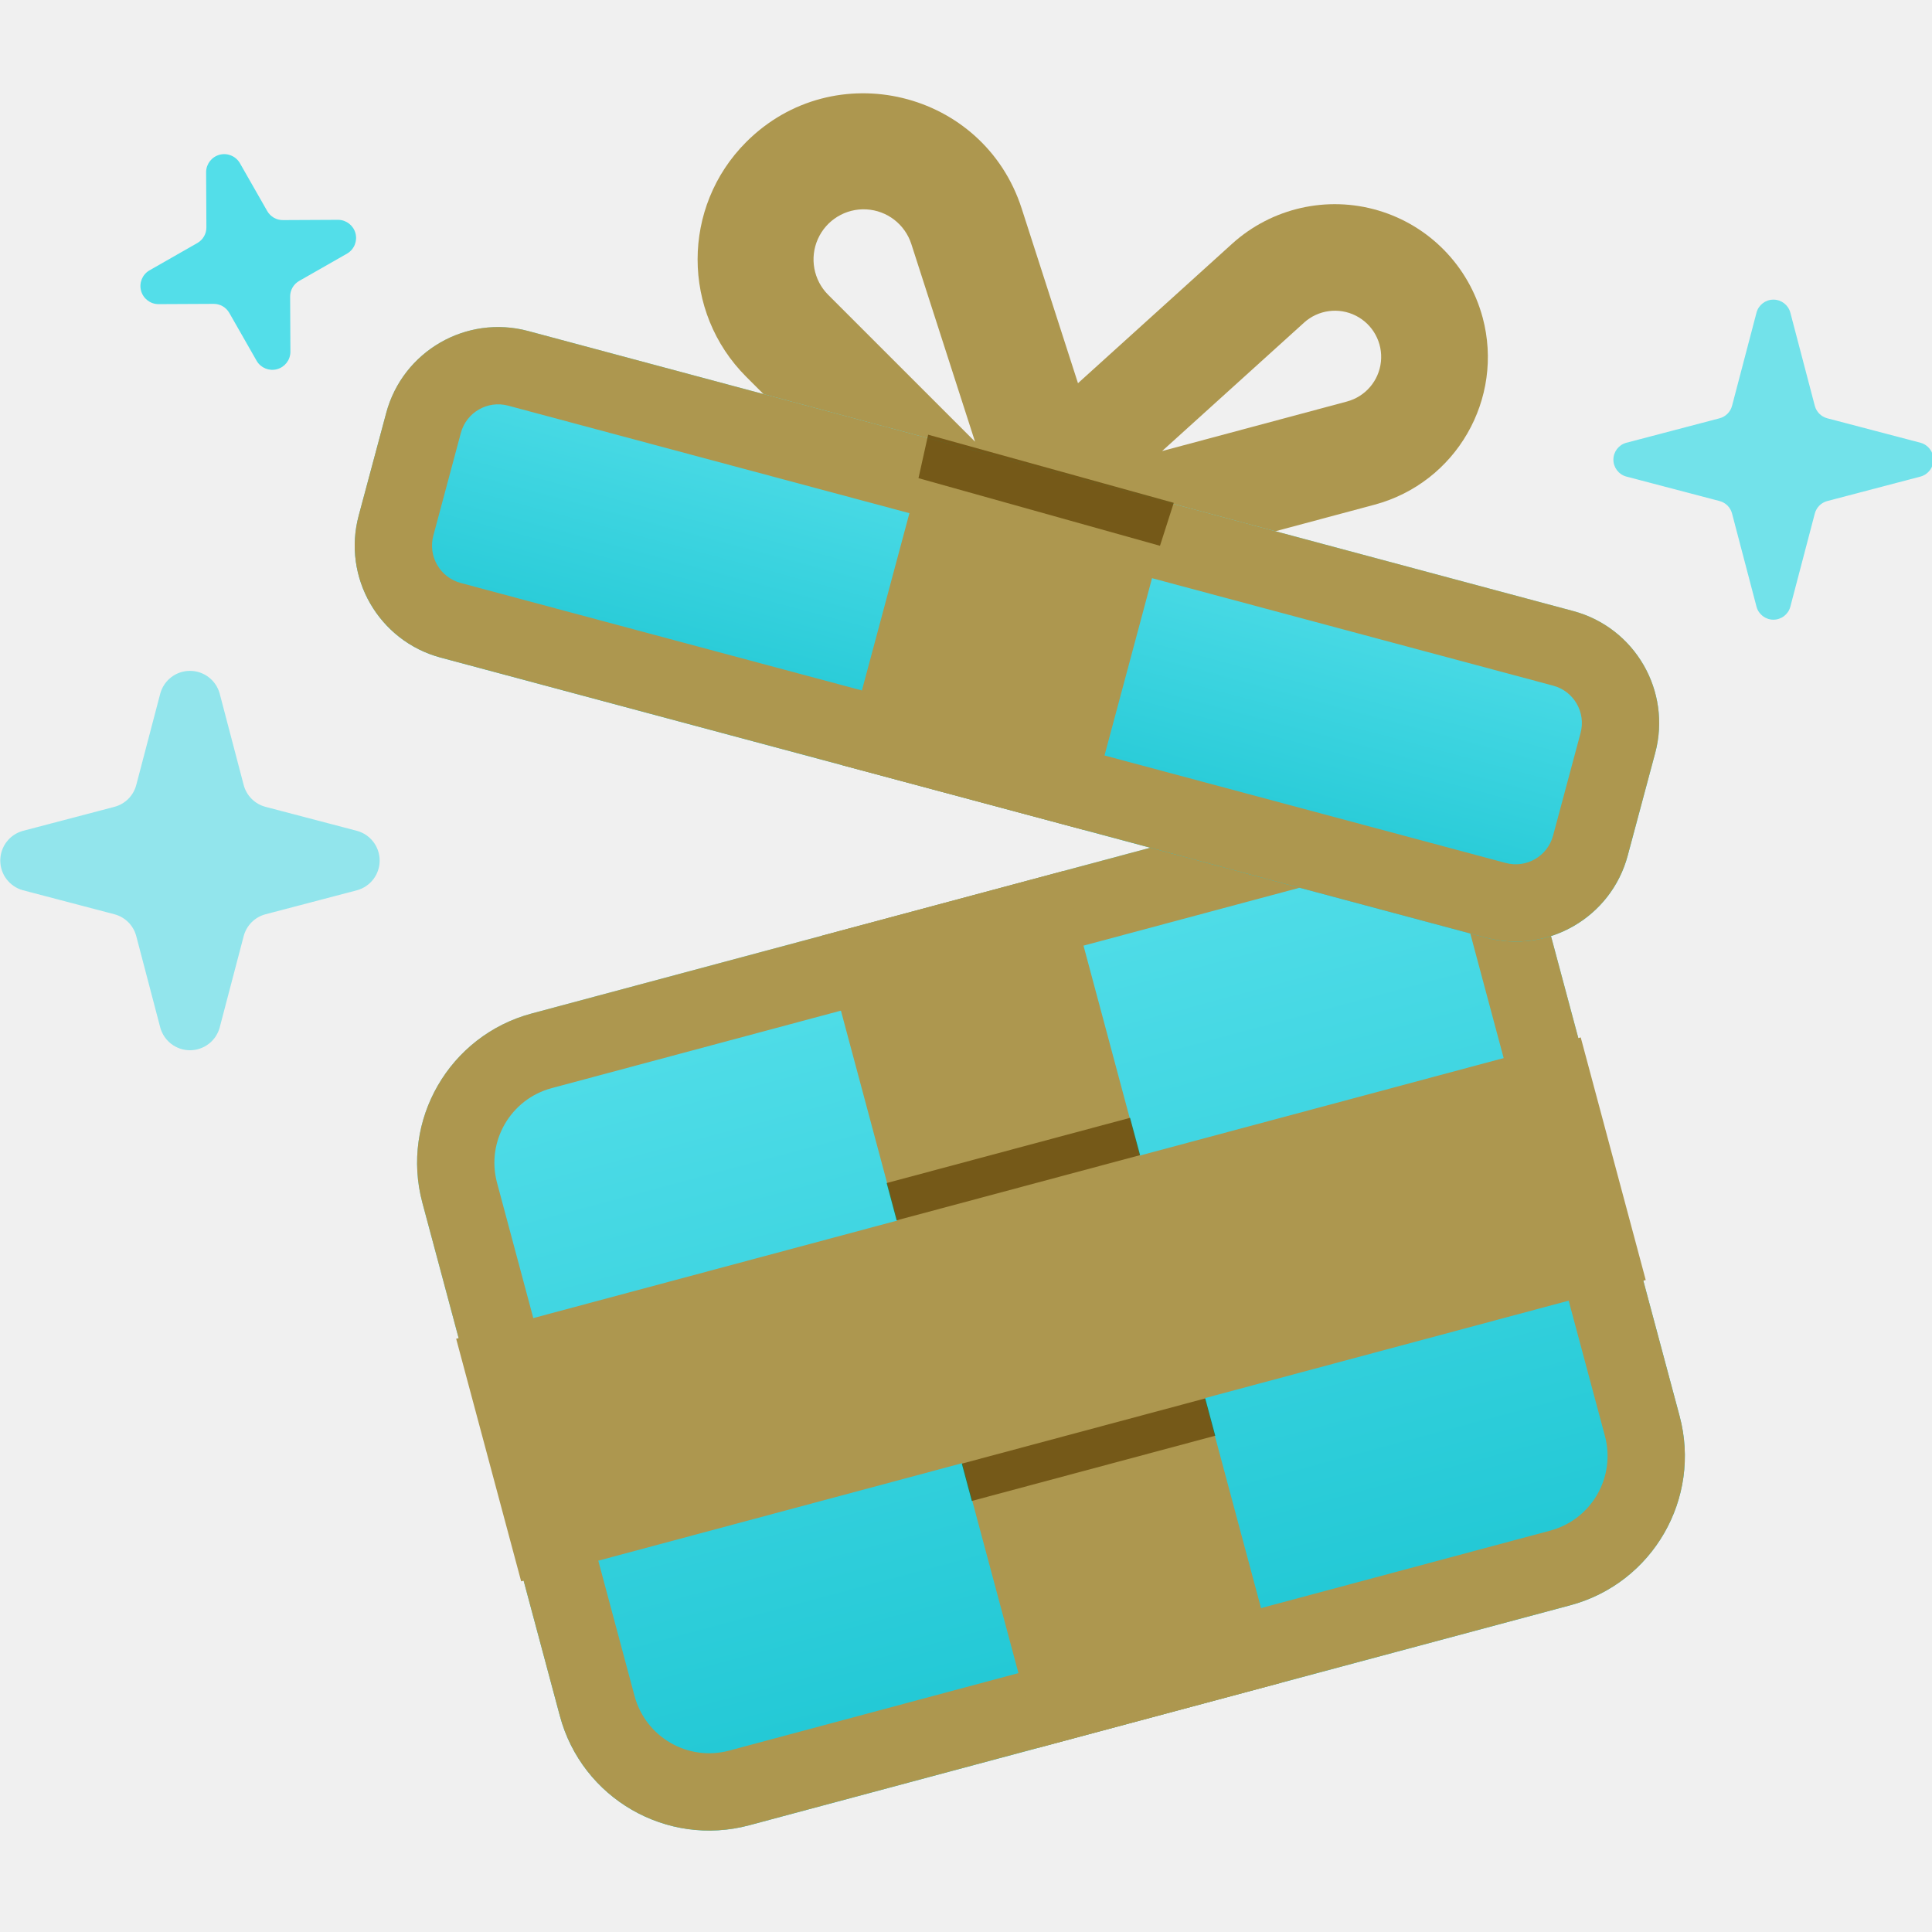
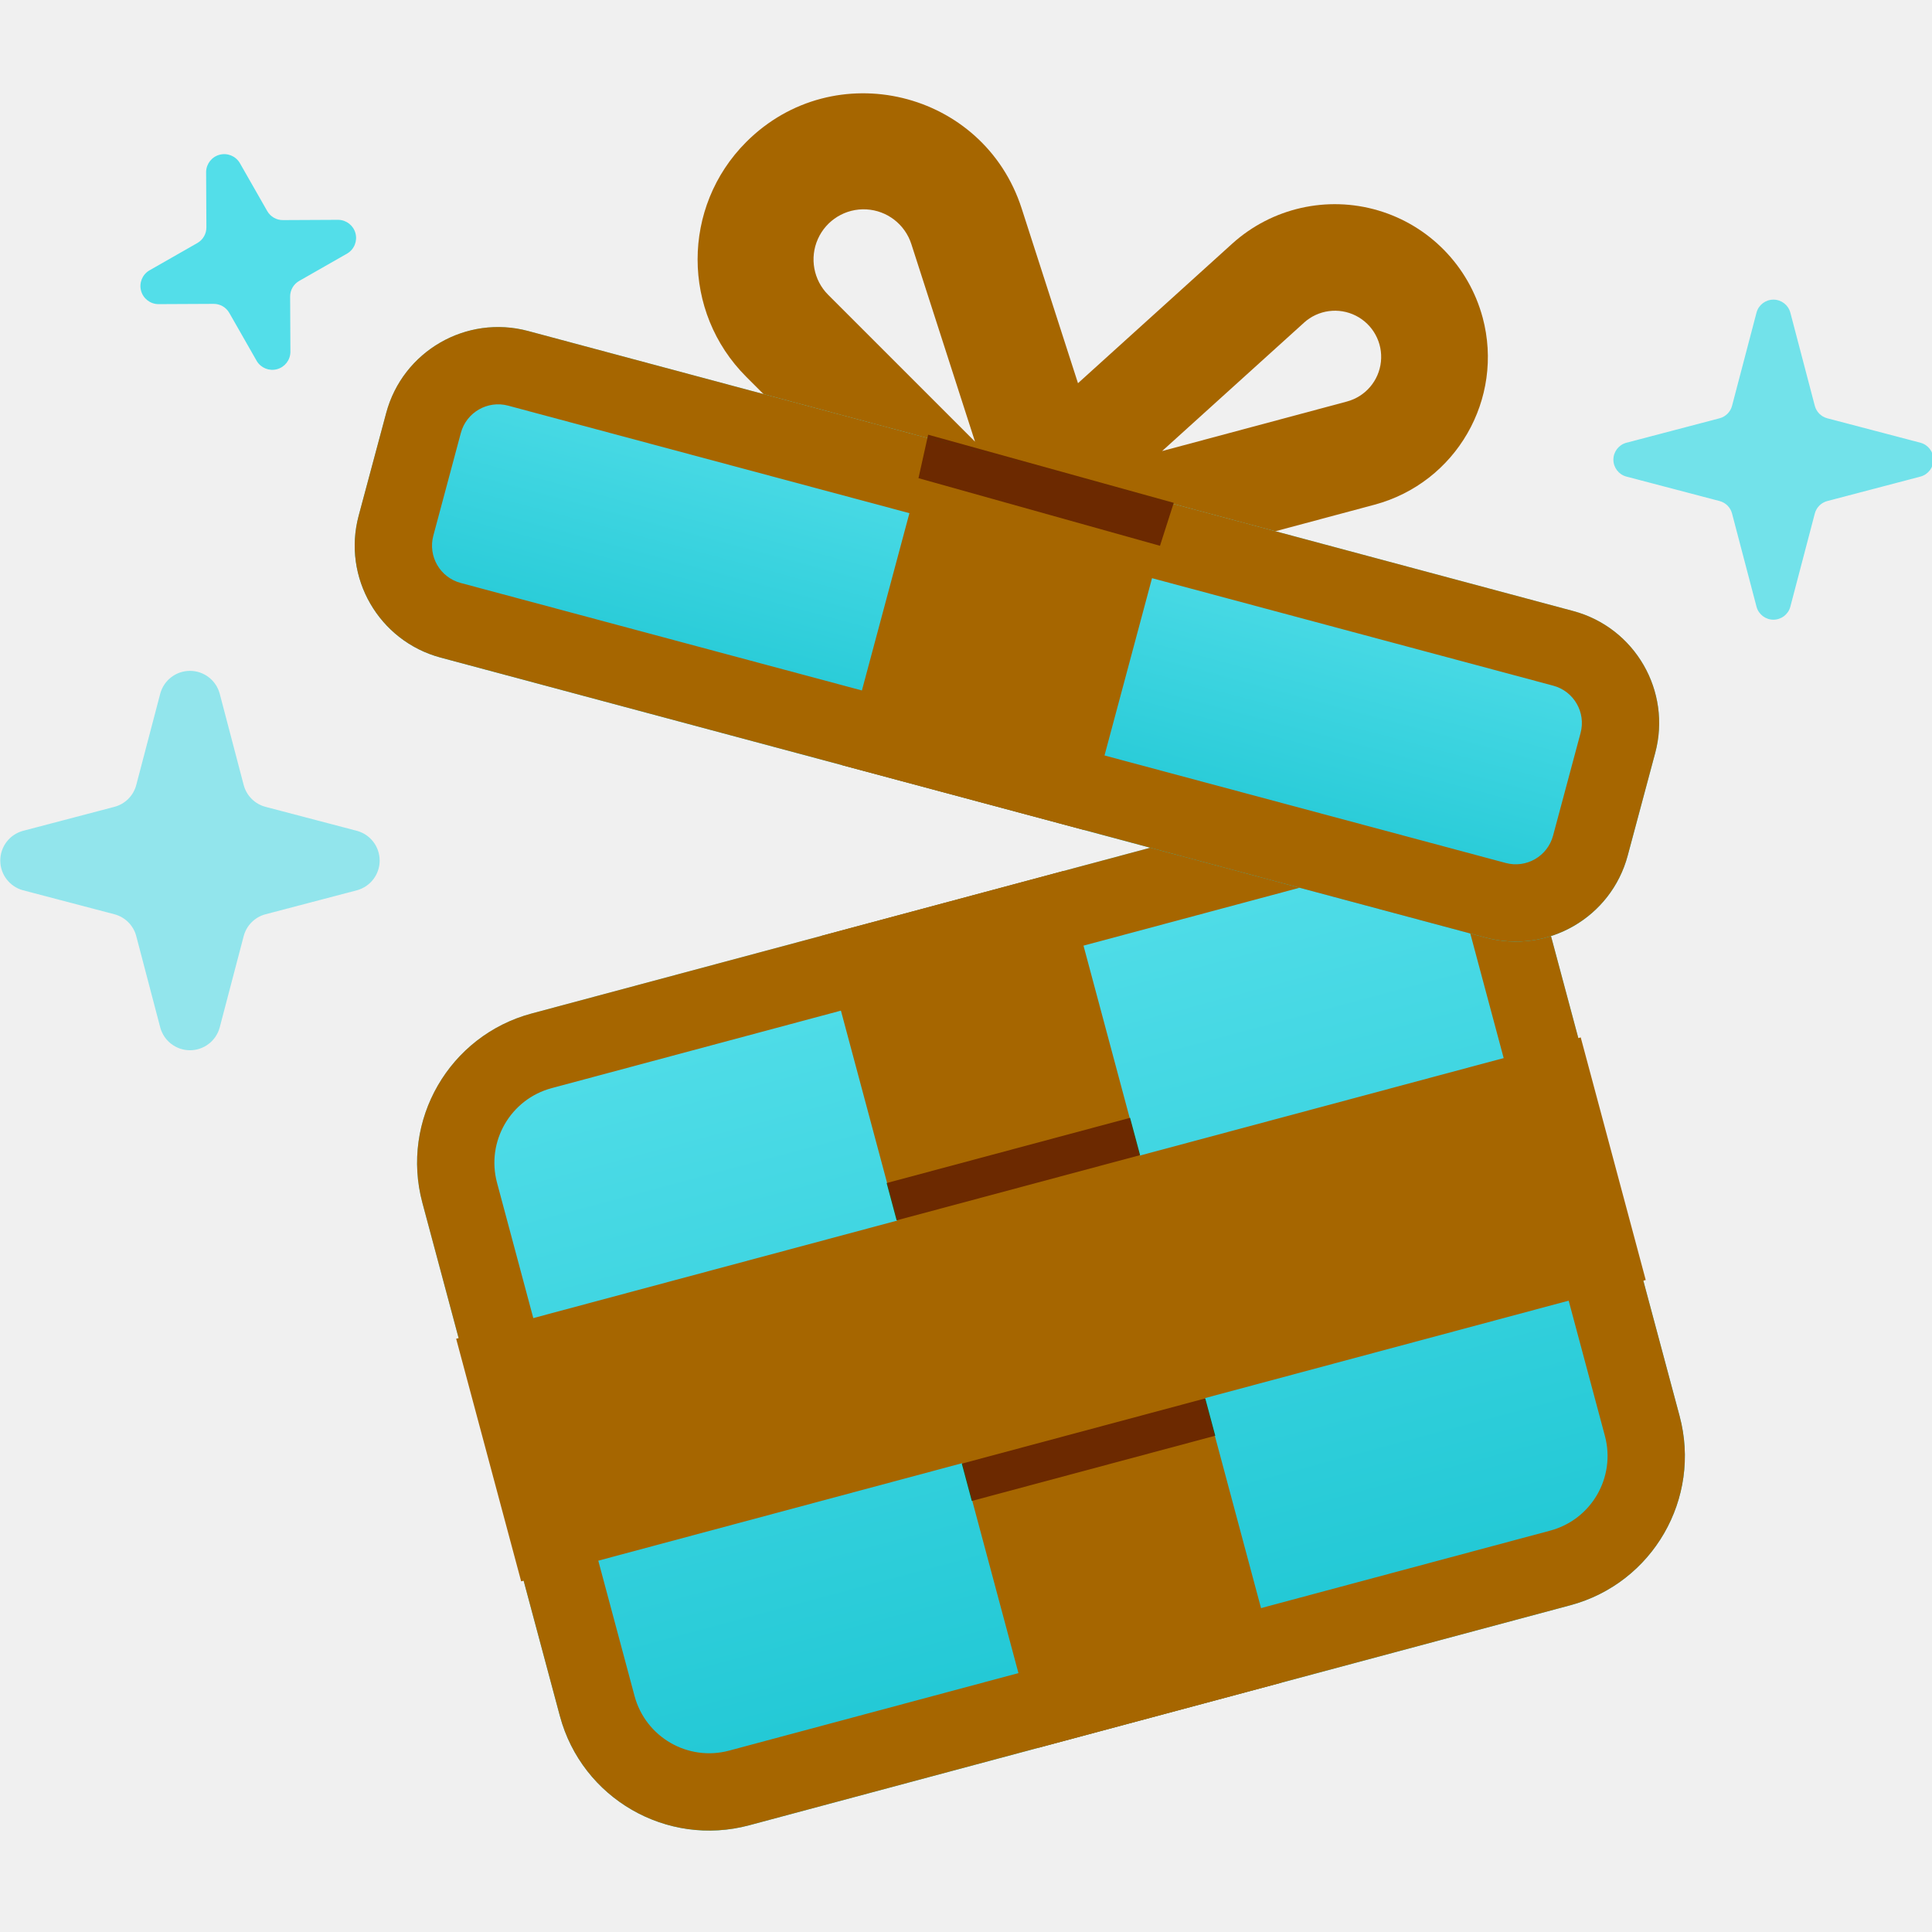
<svg xmlns="http://www.w3.org/2000/svg" width="64" height="64" fill="none">
-   <style>.B{fill-rule:evenodd}.C{fill:#AD974F}</style>
+   <style>.B{fill-rule:evenodd}.C{fill:#A66600}</style>
  <g clip-path="url(#C)">
    <g class="B C">
      <path d="M43.194 10.691a1.53 1.53 0 1 1 1.421 2.611l-6.119 1.64 4.698-4.25zm5.919-.177a5.07 5.07 0 0 0-8.291-2.445l-9.802 8.868c-1.46 1.321-.158 3.712 1.744 3.203l12.768-3.421c2.702-.724 4.306-3.502 3.582-6.204z" />
      <path d="M30.189 8.084a1.66 1.66 0 1 0-2.754 1.683l4.864 4.864-2.11-6.547zm-5.469-3.38c2.908-2.908 7.862-1.712 9.124 2.202l4.403 13.66c.656 2.035-1.867 3.577-3.378 2.065L24.72 12.482a5.5 5.5 0 0 1 0-7.778z" />
    </g>
    <g fill="#53dee9">
      <path d="M7.276 34.043a1.02 1.02 0 0 1-1.966 0l-.796-3.032c-.093-.355-.37-.632-.725-.725l-3.032-.796a1.02 1.02 0 0 1 0-1.966l3.032-.796c.355-.093.632-.37.725-.725l.796-3.032a1.02 1.02 0 0 1 1.966 0l.796 3.032c.093.355.37.632.725.725l3.032.796a1.02 1.02 0 0 1 0 1.966l-3.032.796c-.355.093-.632.37-.725.725l-.796 3.032z" opacity=".6" />
      <path d="M9.62 11.664a.6.6 0 0 1-1.113.298l-.911-1.596c-.107-.187-.305-.302-.52-.3l-1.837.009a.6.6 0 0 1-.298-1.113l1.596-.911c.187-.107.302-.305.3-.52l-.009-1.838a.6.6 0 0 1 1.113-.298l.911 1.596c.107.187.305.302.52.3l1.837-.009a.6.6 0 0 1 .298 1.113l-1.596.911c-.187.107-.302.305-.3.52l.009 1.838z" />
      <path d="M53.871 15.786a.58.58 0 0 1 0-1.118l3.093-.812a.58.58 0 0 0 .412-.412l.812-3.093a.58.58 0 0 1 1.118 0l.812 3.093a.58.58 0 0 0 .412.412l3.093.812a.58.58 0 0 1 0 1.118l-3.093.812a.58.58 0 0 0-.412.412l-.812 3.093a.58.58 0 0 1-1.118 0l-.812-3.093c-.053-.202-.21-.359-.412-.412l-3.093-.812z" opacity=".8" />
    </g>
    <path fill="url(#A)" d="M51.083 29.906a5.12 5.12 0 0 0-6.271-3.62l-27.2 7.288a5.12 5.12 0 0 0-3.62 6.271l4.555 17a5.12 5.12 0 0 0 6.271 3.62l27.2-7.288a5.12 5.12 0 0 0 3.62-6.271l-4.555-17z" />
    <g class="C">
      <path d="M18.274 36.046l27.201-7.288a2.56 2.56 0 0 1 3.135 1.81l4.555 17a2.56 2.56 0 0 1-1.81 3.135l-27.2 7.288a2.56 2.56 0 0 1-3.135-1.81l-4.555-17a2.56 2.56 0 0 1 1.81-3.135zm26.538-9.761a5.12 5.12 0 0 1 6.271 3.62l4.555 17a5.12 5.12 0 0 1-3.62 6.271l-27.2 7.288a5.12 5.12 0 0 1-6.271-3.62l-4.555-17a5.12 5.12 0 0 1 3.62-6.271l27.2-7.288z" class="B" />
      <path d="M35.23 28.853l-8.036 2.153 7.206 26.891 8.036-2.153-7.206-26.891z" />
      <path d="M54.517 42.402l-2.153-8.036-37.253 9.982 2.153 8.036 37.253-9.982z" />
    </g>
    <g style="mix-blend-mode:multiply" class="B C">
      <path d="M39.926 46.324l-8.065 2.161.331 1.236 8.065-2.161-.331-1.236zm-10.224-5.898l8.065-2.161-.331-1.236-8.065 2.161.331 1.236z" />
    </g>
    <path fill="url(#B)" d="M54.831 24.945a3.84 3.84 0 0 0-2.715-4.703l-34.619-9.276a3.84 3.84 0 0 0-4.703 2.715l-.911 3.4a3.84 3.84 0 0 0 2.715 4.703l34.619 9.276a3.84 3.84 0 0 0 4.703-2.715l.911-3.4z" />
    <g class="C">
      <path d="M16.834 13.438l34.619 9.276a1.28 1.28 0 0 1 .905 1.568l-.911 3.4a1.28 1.28 0 0 1-1.568.905L15.26 19.311a1.28 1.28 0 0 1-.905-1.568l.911-3.4a1.28 1.28 0 0 1 1.568-.905zm35.281 6.803a3.84 3.84 0 0 1 2.715 4.703l-.911 3.4a3.84 3.84 0 0 1-4.703 2.715l-34.619-9.276a3.84 3.84 0 0 1-2.715-4.703l.911-3.4a3.84 3.84 0 0 1 4.703-2.715l34.619 9.276z" class="B" />
      <path d="M38.824 16.68l-8.036-2.153-2.899 10.818 8.037 2.153 2.899-10.818z" />
    </g>
    <g style="mix-blend-mode:multiply" class="B C">
      <path d="M38.426 18.08l-8-2.24.32-1.44 8.136 2.257-.456 1.423z" />
    </g>
  </g>
  <defs>
    <linearGradient id="A" x1="31.212" x2="38.417" y1="29.929" y2="56.821" gradientUnits="userSpaceOnUse">
      <stop stop-color="#53dee9" />
      <stop offset="1" stop-color="#1fc7d4" />
    </linearGradient>
    <linearGradient id="B" x1="34.806" x2="31.907" y1="15.604" y2="26.422" gradientUnits="userSpaceOnUse">
      <stop stop-color="#53dee9" />
      <stop offset="1" stop-color="#1fc7d4" />
    </linearGradient>
    <clipPath id="C">
      <path fill="#fff" d="M0 0h64v64H0z" />
    </clipPath>
  </defs>
</svg>
